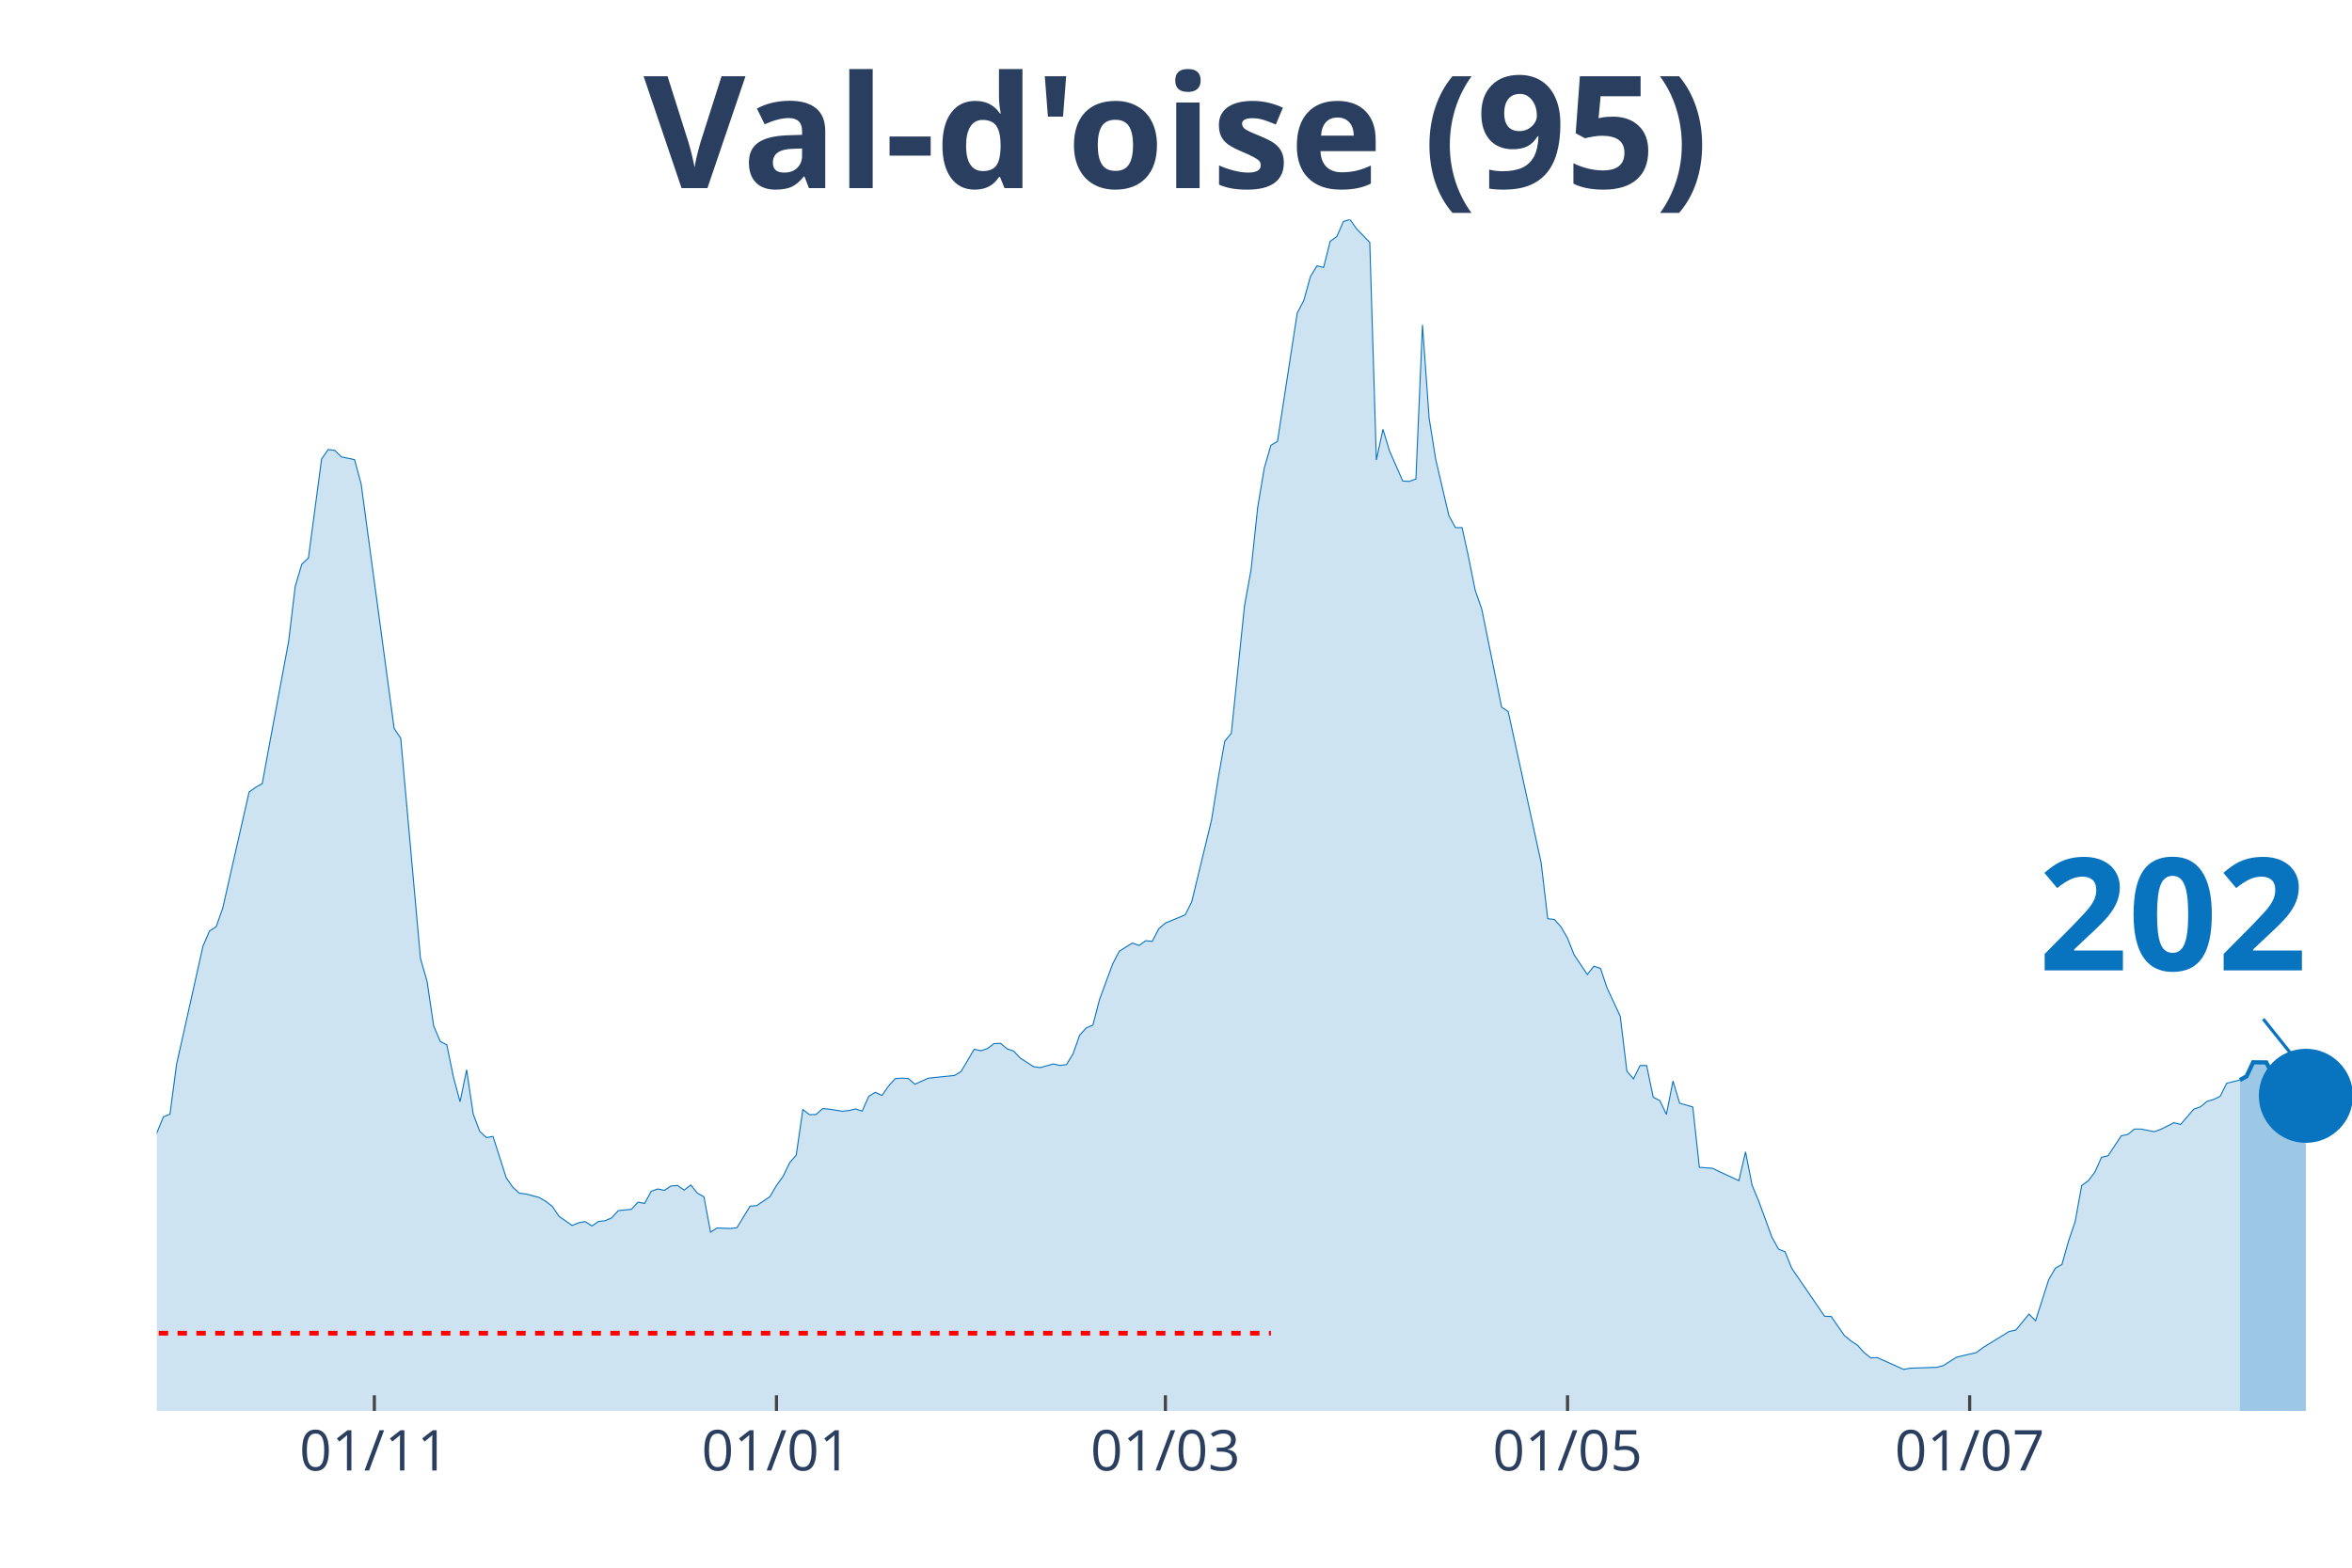
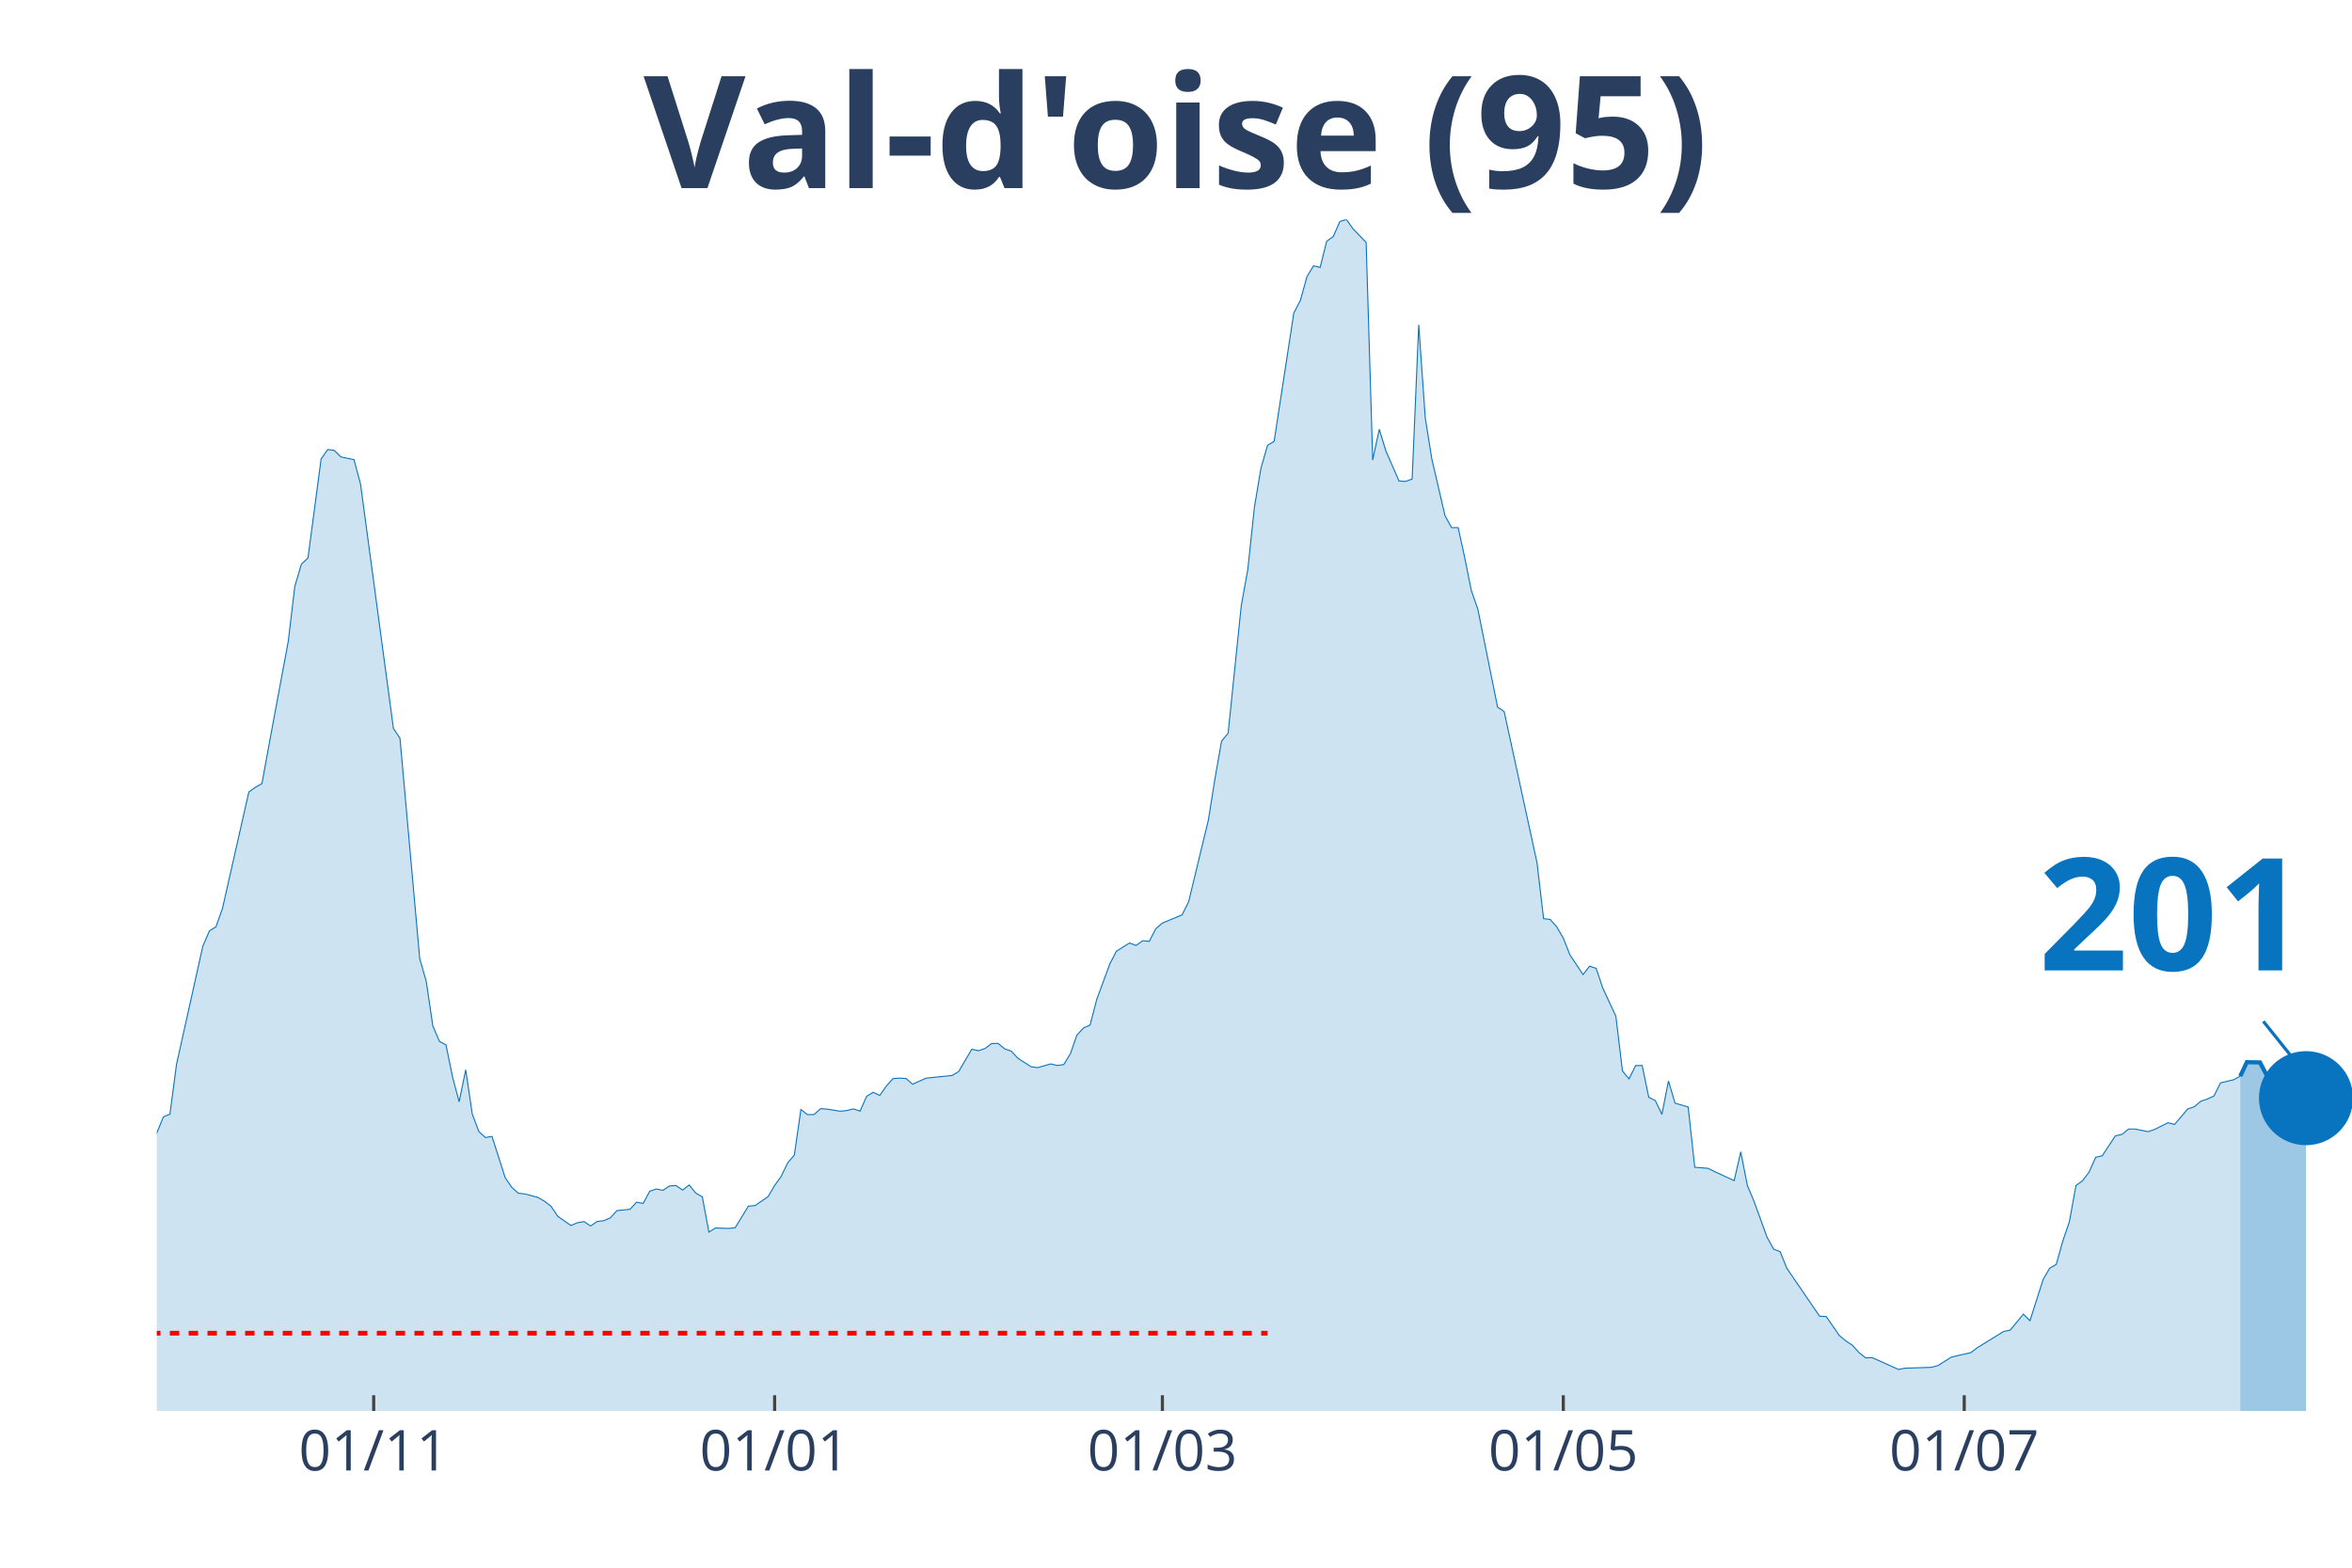
<svg xmlns="http://www.w3.org/2000/svg" class="main-svg" width="1125" height="750" style="" viewBox="0 0 750 500">
  <rect x="0" y="0" width="750" height="500" style="fill: rgb(0, 0, 0); fill-opacity: 0;" />
-   <defs id="defs-4e0688">
+   <defs id="defs-5e8b7c">
    <g class="clips">
-       <clipPath id="clip4e0688xyplot" class="plotclip">
+       <clipPath id="clip5e8b7cxyplot" class="plotclip">
        <rect width="700" height="380" />
      </clipPath>
-       <clipPath class="axesclip" id="clip4e0688x">
+       <clipPath class="axesclip" id="clip5e8b7cx">
        <rect x="50" y="0" width="700" height="500" />
      </clipPath>
-       <clipPath class="axesclip" id="clip4e0688y">
+       <clipPath class="axesclip" id="clip5e8b7cy">
        <rect x="0" y="70" width="750" height="380" />
      </clipPath>
-       <clipPath class="axesclip" id="clip4e0688xy">
+       <clipPath class="axesclip" id="clip5e8b7cxy">
        <rect x="50" y="70" width="700" height="380" />
      </clipPath>
    </g>
    <g class="gradients" />
  </defs>
  <g class="bglayer">
    <rect class="bg" x="50" y="70" width="700" height="380" style="fill: rgb(0, 0, 0); fill-opacity: 0; stroke-width: 0;" />
  </g>
  <g class="layer-below">
    <g class="imagelayer" />
    <g class="shapelayer" />
  </g>
  <g class="cartesianlayer">
    <g class="subplot xy">
      <g class="layer-subplot">
        <g class="shapelayer" />
        <g class="imagelayer" />
      </g>
      <g class="gridlayer">
        <g class="x">
-           <path class="xgrid crisp" transform="translate(119.37,0)" d="M0,70v380" style="stroke: rgb(255, 255, 255); stroke-opacity: 1; stroke-width: 1px;" />
-           <path class="xgrid crisp" transform="translate(247.6,0)" d="M0,70v380" style="stroke: rgb(255, 255, 255); stroke-opacity: 1; stroke-width: 1px;" />
-           <path class="xgrid crisp" transform="translate(371.62,0)" d="M0,70v380" style="stroke: rgb(255, 255, 255); stroke-opacity: 1; stroke-width: 1px;" />
-           <path class="xgrid crisp" transform="translate(499.85,0)" d="M0,70v380" style="stroke: rgb(255, 255, 255); stroke-opacity: 1; stroke-width: 1px;" />
-           <path class="xgrid crisp" transform="translate(628.08,0)" d="M0,70v380" style="stroke: rgb(255, 255, 255); stroke-opacity: 1; stroke-width: 1px;" />
+           <path class="xgrid crisp" transform="translate(119.16,0)" d="M0,70v380" style="stroke: rgb(255, 255, 255); stroke-opacity: 1; stroke-width: 1px;" />
+           <path class="xgrid crisp" transform="translate(247.01,0)" d="M0,70v380" style="stroke: rgb(255, 255, 255); stroke-opacity: 1; stroke-width: 1px;" />
+           <path class="xgrid crisp" transform="translate(370.66,0)" d="M0,70v380" style="stroke: rgb(255, 255, 255); stroke-opacity: 1; stroke-width: 1px;" />
+           <path class="xgrid crisp" transform="translate(498.5,0)" d="M0,70v380" style="stroke: rgb(255, 255, 255); stroke-opacity: 1; stroke-width: 1px;" />
+           <path class="xgrid crisp" transform="translate(626.35,0)" d="M0,70v380" style="stroke: rgb(255, 255, 255); stroke-opacity: 1; stroke-width: 1px;" />
        </g>
        <g class="y" />
      </g>
      <g class="zerolinelayer" />
      <path class="xlines-below" />
      <path class="ylines-below" />
      <g class="overlines-below" />
      <g class="xaxislayer-below" />
      <g class="yaxislayer-below" />
      <g class="overaxes-below" />
-       <g class="plot" transform="translate(50, 70)" clip-path="url('#clip4e0688xyplot')">
+       <g class="plot" transform="translate(50, 70)" clip-path="url('#clip5e8b7cxyplot')">
        <g class="scatterlayer mlayer">
-           <g class="trace scatter trace62c1d1" style="stroke-miterlimit: 2;">
+           <g class="trace scatter trace816ab5" style="stroke-miterlimit: 2;">
            <g class="fills">
              <g>
-                 <path class="js-fill" d="M664.26,380L-285.89,380L-285.89,372.37L-275.38,372.57L-273.27,373.33L-220.72,375.07L-218.62,374.8L-170.27,375.59L-168.17,376.35L-151.35,370.39L-149.25,369.87L-132.43,369.59L-130.33,369.51L-121.92,368L-119.82,367.17L-111.41,365.9L-109.31,365.98L-105.11,364.59L-103,363.44L-98.8,363.47L-96.7,361.29L-81.98,352.31L-79.88,349.97L-75.68,345.16L-73.57,343.22L-69.37,343.18L-67.27,339.84L-56.76,330.34L-54.65,329.99L-44.14,316.52L-42.04,317.59L-39.94,317.43L-37.84,313.46L-27.33,297.02L-25.23,296.94L-21.02,295.98L-18.92,298.41L-16.82,300.31L-14.71,299.8L-12.61,302.02L-10.51,302.58L-8.41,305.4L-6.31,304.64L-4.2,301.62L-2.1,296.5L2.1,286.21L4.2,285.34L6.31,269.41L8.41,260.07L14.71,231.79L16.82,226.9L18.92,225.59L21.02,219.67L29.43,182.61L31.53,181.1L33.63,179.91L35.74,168.39L42.04,134.55L44.14,117.03L46.25,109.92L48.35,107.97L52.55,76.39L54.65,73.37L56.76,73.65L58.86,75.71L63.06,76.59L65.17,84.41L75.68,162.31L77.78,165.45L84.08,235.68L86.19,243.03L88.29,257.21L90.39,262.14L92.49,263.25L94.59,273.5L96.7,281.4L98.8,271.2L100.9,285.34L103,290.86L105.11,292.81L107.21,292.45L111.41,305.6L113.51,308.66L115.62,310.56L117.72,310.8L121.92,311.91L124.02,313.14L126.13,314.77L128.23,317.91L132.43,320.85L134.53,319.98L136.64,319.62L138.74,321.01L140.84,319.58L142.94,319.34L145.05,318.43L147.15,316.12L151.35,315.69L153.45,313.42L155.56,313.82L157.66,309.93L159.76,309.21L161.86,309.65L163.96,308.26L166.07,308.1L168.17,309.57L170.27,307.94L172.37,310.52L174.47,311.71L176.58,322.96L178.68,321.65L182.88,321.8L184.98,321.57L189.19,314.69L191.29,314.53L195.5,311.67L197.6,308.1L199.7,305.2L201.8,300.83L203.9,298.41L206.01,283.87L208.11,285.5L210.21,285.46L212.31,283.59L214.41,283.75L218.62,284.42L220.72,284.19L222.82,283.67L224.92,284.38L227.03,279.66L229.13,278.39L231.23,279.38L233.33,276.4L235.44,274.02L237.54,273.86L239.64,273.98L241.74,275.8L245.95,273.9L248.05,273.66L254.35,273.02L256.46,271.75L260.66,264.64L262.76,265.12L264.86,264.44L266.97,262.85L269.07,262.77L271.17,264.52L273.27,265.24L275.38,267.5L279.58,270.2L281.68,270.52L285.89,269.33L287.99,269.81L290.09,269.53L292.19,266.07L294.29,260.11L296.4,257.85L298.5,256.93L300.6,248.83L304.8,237.43L306.91,233.38L311.11,230.76L313.21,231.55L315.32,230.04L317.42,230.24L319.52,226.19L321.62,224.4L327.93,221.78L330.03,217.57L336.34,191.51L338.44,178.32L340.54,166.4L342.64,163.86L346.85,123.18L348.95,111.62L351.05,91.8L353.15,79.29L355.26,72.02L357.36,70.75L363.66,29.83L365.77,25.78L367.87,18.19L369.97,14.78L372.07,15.29L374.17,6.95L376.28,5.44L378.38,0.64L380.48,0L382.58,2.98L386.79,7.31L388.89,76.71L390.99,66.93L393.09,73.81L397.3,83.42L399.4,83.54L401.5,82.78L403.6,33.61L405.71,63.32L407.81,76.47L412.01,94.46L414.11,98.28L416.22,98.28L418.32,107.85L420.42,118.3L422.52,124.34L428.83,155.52L430.93,156.95L441.44,205.17L443.54,223.01L445.65,223.25L447.75,225.59L449.85,229.21L451.95,234.53L456.16,240.81L458.26,238.15L460.36,238.86L462.46,245.1L466.67,254.15L468.77,271.59L470.87,274.1L472.97,269.85L475.08,269.85L477.18,279.97L479.28,281.01L481.38,285.42L483.48,274.77L485.59,281.84L489.79,283.07L491.89,302.3L496.1,302.62L498.2,303.65L504.5,306.55L506.61,297.37L508.71,308.06L510.81,313.07L515.02,324.58L517.12,328.4L519.22,329.23L521.32,334.48L531.83,349.81L533.93,349.89L538.14,355.97L540.24,357.68L542.34,359.07L544.44,361.41L546.55,363.08L548.65,363L557.06,366.77L559.16,366.37L567.57,366.1L569.67,365.54L573.87,362.88L575.98,362.36L580.18,361.41L582.28,359.82L590.69,354.66L592.79,354.22L597,349.13L599.1,351.24L603.3,338.09L605.41,334.48L607.51,333.28L609.61,325.82L611.71,319.66L613.81,308.1L615.92,306.59L618.02,303.81L620.12,299.12L622.22,298.61L626.43,292.25L628.53,291.81L630.63,290.1L632.73,290.1L636.94,290.94L639.04,290.18L643.24,288.08L645.35,288.63L649.55,283.75L651.65,283.03L653.75,281.29L655.86,280.65L657.96,279.66L660.06,275.49L664.26,274.45" style="fill: rgb(8, 115, 191); fill-opacity: 0.2; stroke-width: 0;" />
+                 <path class="js-fill" d="M664.37,380L-285.03,380L-285.03,372.37L-274.55,372.57L-272.46,373.33L-220.06,375.07L-217.96,374.8L-169.76,375.59L-167.66,376.35L-150.9,370.39L-148.8,369.87L-132.04,369.59L-129.94,369.51L-121.56,368L-119.46,367.17L-111.08,365.9L-108.98,365.98L-104.79,364.59L-102.69,363.44L-98.5,363.47L-96.41,361.29L-81.74,352.31L-79.64,349.97L-75.45,345.16L-73.35,343.22L-69.16,343.18L-67.07,339.84L-56.59,330.34L-54.49,329.99L-44.01,316.52L-41.92,317.59L-39.82,317.43L-37.72,313.46L-27.25,297.02L-25.15,296.94L-20.96,295.98L-18.86,298.41L-16.77,300.31L-14.67,299.8L-12.57,302.02L-10.48,302.58L-8.38,305.4L-6.29,304.64L-4.19,301.62L-2.1,296.5L2.1,286.21L4.19,285.34L6.29,269.41L8.38,260.07L14.67,231.79L16.77,226.9L18.86,225.59L20.96,219.67L29.34,182.61L31.44,181.1L33.53,179.91L35.63,168.39L41.92,134.55L44.01,117.03L46.11,109.92L48.2,107.97L52.4,76.39L54.49,73.37L56.59,73.65L58.68,75.71L62.87,76.59L64.97,84.41L75.45,162.31L77.54,165.45L83.83,235.68L85.93,243.03L88.02,257.21L90.12,262.14L92.22,263.25L94.31,273.5L96.41,281.4L98.5,271.2L100.6,285.34L102.69,290.86L104.79,292.81L106.89,292.45L111.08,305.6L113.17,308.66L115.27,310.56L117.37,310.8L121.56,311.91L123.65,313.14L125.75,314.77L127.84,317.91L132.04,320.85L134.13,319.98L136.23,319.62L138.32,321.01L140.42,319.58L142.51,319.34L144.61,318.43L146.71,316.12L150.9,315.69L152.99,313.42L155.09,313.82L157.19,309.93L159.28,309.21L161.38,309.65L163.47,308.26L165.57,308.1L167.66,309.57L169.76,307.94L171.86,310.52L173.95,311.71L176.05,322.96L178.14,321.65L182.34,321.8L184.43,321.57L188.62,314.69L190.72,314.53L194.91,311.67L197.01,308.1L199.1,305.2L201.2,300.83L203.29,298.41L205.39,283.87L207.49,285.5L209.58,285.46L211.68,283.59L213.77,283.75L217.96,284.42L220.06,284.19L222.16,283.67L224.25,284.38L226.35,279.66L228.44,278.39L230.54,279.38L232.63,276.4L234.73,274.02L236.83,273.86L238.92,273.98L241.02,275.8L245.21,273.9L247.31,273.66L253.59,273.02L255.69,271.75L259.88,264.64L261.98,265.12L264.07,264.44L266.17,262.85L268.26,262.77L270.36,264.52L272.46,265.24L274.55,267.5L278.74,270.2L280.84,270.52L285.03,269.33L287.13,269.81L289.22,269.53L291.32,266.07L293.41,260.11L295.51,257.85L297.6,256.93L299.7,248.83L303.89,237.43L305.99,233.38L310.18,230.76L312.28,231.55L314.37,230.04L316.47,230.24L318.56,226.19L320.66,224.4L326.95,221.78L329.04,217.57L335.33,191.51L337.43,178.32L339.52,166.4L341.62,163.86L345.81,123.18L347.9,111.62L350,91.8L352.1,79.29L354.19,72.02L356.29,70.75L362.57,29.83L364.67,25.78L366.77,18.19L368.86,14.78L370.96,15.29L373.05,6.95L375.15,5.44L377.25,0.64L379.34,0L381.44,2.98L385.63,7.31L387.72,76.71L389.82,66.93L391.92,73.81L396.11,83.42L398.2,83.54L400.3,82.78L402.4,33.61L404.49,63.32L406.59,76.47L410.78,94.46L412.87,98.28L414.97,98.28L417.07,107.85L419.16,118.3L421.26,124.34L427.54,155.52L429.64,156.95L440.12,205.17L442.22,223.01L444.31,223.25L446.41,225.59L448.5,229.21L450.6,234.53L454.79,240.81L456.89,238.15L458.98,238.86L461.08,245.1L465.27,254.15L467.37,271.59L469.46,274.1L471.56,269.85L473.65,269.85L475.75,279.97L477.84,281.01L479.94,285.42L482.04,274.77L484.13,281.84L488.32,283.07L490.42,302.3L494.61,302.62L496.71,303.65L502.99,306.55L505.09,297.37L507.19,308.06L509.28,313.07L513.47,324.58L515.57,328.4L517.66,329.23L519.76,334.48L530.24,349.81L532.34,349.89L536.53,355.97L538.62,357.68L540.72,359.07L542.81,361.41L544.91,363.08L547.01,363L555.39,366.77L557.49,366.37L565.87,366.1L567.96,365.54L572.16,362.88L574.25,362.36L578.44,361.41L580.54,359.82L588.92,354.66L591.02,354.22L595.21,349.13L597.31,351.24L601.5,338.09L603.59,334.48L605.69,333.28L607.78,325.82L609.88,319.66L611.98,308.1L614.07,306.59L616.17,303.81L618.26,299.12L620.36,298.61L624.55,292.25L626.65,291.81L628.74,290.1L630.84,290.1L635.03,290.94L637.13,290.18L641.32,288.08L643.41,288.63L647.6,283.71L649.7,282.99L651.8,281.21L653.89,280.53L655.99,279.54L658.08,275.37L662.28,274.37L664.37,273.22" style="fill: rgb(8, 115, 191); fill-opacity: 0.2; stroke-width: 0;" />
              </g>
            </g>
            <g class="errorbars" />
            <g class="lines">
-               <path class="js-line" d="M-285.89,372.37L-275.38,372.57L-273.27,373.33L-220.72,375.07L-218.62,374.8L-170.27,375.59L-168.17,376.35L-151.35,370.39L-149.25,369.87L-132.43,369.59L-130.33,369.51L-121.92,368L-119.82,367.17L-111.41,365.9L-109.31,365.98L-105.11,364.59L-103,363.44L-98.8,363.47L-96.7,361.29L-81.98,352.31L-79.88,349.97L-75.68,345.16L-73.57,343.22L-69.37,343.18L-67.27,339.84L-56.76,330.34L-54.65,329.99L-44.14,316.52L-42.04,317.59L-39.94,317.43L-37.84,313.46L-27.33,297.02L-25.23,296.94L-21.02,295.98L-18.92,298.41L-16.82,300.31L-14.71,299.8L-12.61,302.02L-10.51,302.58L-8.41,305.4L-6.31,304.64L-4.2,301.62L-2.1,296.5L2.1,286.21L4.2,285.34L6.31,269.41L8.41,260.07L14.71,231.79L16.82,226.9L18.92,225.59L21.02,219.67L29.43,182.61L31.53,181.1L33.63,179.91L35.74,168.39L42.04,134.55L44.14,117.03L46.25,109.92L48.35,107.97L52.55,76.39L54.65,73.37L56.76,73.65L58.86,75.71L63.06,76.59L65.17,84.41L75.68,162.31L77.78,165.45L84.08,235.68L86.19,243.03L88.29,257.21L90.39,262.14L92.49,263.25L94.59,273.5L96.7,281.4L98.8,271.2L100.9,285.34L103,290.86L105.11,292.81L107.21,292.45L111.41,305.6L113.51,308.66L115.62,310.56L117.72,310.8L121.92,311.91L124.02,313.14L126.13,314.77L128.23,317.91L132.43,320.85L134.53,319.98L136.64,319.62L138.74,321.01L140.84,319.58L142.94,319.34L145.05,318.43L147.15,316.12L151.35,315.69L153.45,313.42L155.56,313.82L157.66,309.93L159.76,309.21L161.86,309.65L163.96,308.26L166.07,308.1L168.17,309.57L170.27,307.94L172.37,310.52L174.47,311.71L176.58,322.96L178.68,321.65L182.88,321.8L184.98,321.57L189.19,314.69L191.29,314.53L195.5,311.67L197.6,308.1L199.7,305.2L201.8,300.83L203.9,298.41L206.01,283.87L208.11,285.5L210.21,285.46L212.31,283.59L214.41,283.75L218.62,284.42L220.72,284.19L222.82,283.67L224.92,284.38L227.03,279.66L229.13,278.39L231.23,279.38L233.33,276.4L235.44,274.02L237.54,273.86L239.64,273.98L241.74,275.8L245.95,273.9L248.05,273.66L254.35,273.02L256.46,271.75L260.66,264.64L262.76,265.12L264.86,264.44L266.97,262.85L269.07,262.77L271.17,264.52L273.27,265.24L275.38,267.5L279.58,270.2L281.68,270.52L285.89,269.33L287.99,269.81L290.09,269.53L292.19,266.07L294.29,260.11L296.4,257.85L298.5,256.93L300.6,248.83L304.8,237.43L306.91,233.38L311.11,230.76L313.21,231.55L315.32,230.04L317.42,230.24L319.52,226.19L321.62,224.4L327.93,221.78L330.03,217.57L336.34,191.51L338.44,178.32L340.54,166.4L342.64,163.86L346.85,123.18L348.95,111.62L351.05,91.8L353.15,79.29L355.26,72.02L357.36,70.75L363.66,29.83L365.77,25.78L367.87,18.19L369.97,14.78L372.07,15.29L374.17,6.95L376.28,5.44L378.38,0.64L380.48,0L382.58,2.98L386.79,7.31L388.89,76.71L390.99,66.93L393.09,73.81L397.3,83.42L399.4,83.54L401.5,82.78L403.6,33.61L405.71,63.32L407.81,76.47L412.01,94.46L414.11,98.28L416.22,98.28L418.32,107.85L420.42,118.3L422.52,124.34L428.83,155.52L430.93,156.95L441.44,205.17L443.54,223.01L445.65,223.25L447.75,225.59L449.85,229.21L451.95,234.53L456.16,240.81L458.26,238.15L460.36,238.86L462.46,245.1L466.67,254.15L468.77,271.59L470.87,274.1L472.97,269.85L475.08,269.85L477.18,279.97L479.28,281.01L481.38,285.42L483.48,274.77L485.59,281.84L489.79,283.07L491.89,302.3L496.1,302.62L498.2,303.65L504.5,306.55L506.61,297.37L508.71,308.06L510.81,313.07L515.02,324.58L517.12,328.4L519.22,329.23L521.32,334.48L531.83,349.81L533.93,349.89L538.14,355.97L540.24,357.68L542.34,359.07L544.44,361.41L546.55,363.08L548.65,363L557.06,366.77L559.16,366.37L567.57,366.1L569.67,365.54L573.87,362.88L575.98,362.36L580.18,361.41L582.28,359.82L590.69,354.66L592.79,354.22L597,349.13L599.1,351.24L603.3,338.09L605.41,334.48L607.51,333.28L609.61,325.82L611.71,319.66L613.81,308.1L615.92,306.59L618.02,303.81L620.12,299.12L622.22,298.61L626.43,292.25L628.53,291.81L630.63,290.1L632.73,290.1L636.94,290.94L639.04,290.18L643.24,288.08L645.35,288.63L649.55,283.75L651.65,283.03L653.75,281.29L655.86,280.65L657.96,279.66L660.06,275.49L664.26,274.45" style="vector-effect: non-scaling-stroke; fill: none; stroke: rgb(8, 115, 191); stroke-opacity: 1; stroke-width: 0.5px; opacity: 1;" />
+               <path class="js-line" d="M-285.03,372.37L-274.55,372.57L-272.46,373.33L-220.06,375.07L-217.96,374.8L-169.76,375.59L-167.66,376.35L-150.9,370.39L-148.8,369.87L-132.04,369.59L-129.94,369.51L-121.56,368L-119.46,367.17L-111.08,365.9L-108.98,365.98L-104.79,364.59L-102.69,363.44L-98.5,363.47L-96.41,361.29L-81.74,352.31L-79.64,349.97L-75.45,345.16L-73.35,343.22L-69.16,343.18L-67.07,339.84L-56.59,330.34L-54.49,329.99L-44.01,316.52L-41.92,317.59L-39.82,317.43L-37.72,313.46L-27.25,297.02L-25.15,296.94L-20.96,295.98L-18.86,298.41L-16.77,300.31L-14.67,299.8L-12.57,302.02L-10.48,302.58L-8.38,305.4L-6.29,304.64L-4.19,301.62L-2.1,296.5L2.1,286.21L4.19,285.34L6.29,269.41L8.38,260.07L14.67,231.79L16.77,226.9L18.86,225.59L20.96,219.67L29.34,182.61L31.44,181.1L33.53,179.91L35.63,168.39L41.92,134.55L44.01,117.03L46.11,109.92L48.2,107.97L52.4,76.39L54.49,73.37L56.59,73.65L58.68,75.71L62.87,76.59L64.97,84.41L75.45,162.31L77.54,165.45L83.83,235.68L85.93,243.03L88.02,257.21L90.12,262.14L92.22,263.25L94.31,273.5L96.41,281.4L98.5,271.2L100.6,285.34L102.69,290.86L104.79,292.81L106.89,292.45L111.08,305.6L113.17,308.66L115.27,310.56L117.37,310.8L121.56,311.91L123.65,313.14L125.75,314.77L127.84,317.91L132.04,320.85L134.13,319.98L136.23,319.62L138.32,321.01L140.42,319.58L142.51,319.34L144.61,318.43L146.71,316.12L150.9,315.69L152.99,313.42L155.09,313.82L157.19,309.93L159.28,309.21L161.38,309.65L163.47,308.26L165.57,308.1L167.66,309.57L169.76,307.94L171.86,310.52L173.95,311.71L176.05,322.96L178.14,321.65L182.34,321.8L184.43,321.57L188.62,314.69L190.72,314.53L194.91,311.67L197.01,308.1L199.1,305.2L201.2,300.83L203.29,298.41L205.39,283.87L207.49,285.5L209.58,285.46L211.68,283.59L213.77,283.75L217.96,284.42L220.06,284.19L222.16,283.67L224.25,284.38L226.35,279.66L228.44,278.39L230.54,279.38L232.63,276.4L234.73,274.02L236.83,273.86L238.92,273.98L241.02,275.8L245.21,273.9L247.31,273.66L253.59,273.02L255.69,271.75L259.88,264.64L261.98,265.12L264.07,264.44L266.17,262.85L268.26,262.77L270.36,264.52L272.46,265.24L274.55,267.5L278.74,270.2L280.84,270.52L285.03,269.33L287.13,269.81L289.22,269.53L291.32,266.07L293.41,260.11L295.51,257.85L297.6,256.93L299.7,248.83L303.89,237.43L305.99,233.38L310.18,230.76L312.28,231.55L314.37,230.04L316.47,230.24L318.56,226.19L320.66,224.4L326.95,221.78L329.04,217.57L335.33,191.51L337.43,178.32L339.52,166.4L341.62,163.86L345.81,123.18L347.9,111.62L350,91.8L352.1,79.29L354.19,72.02L356.29,70.75L362.57,29.83L364.67,25.78L366.77,18.19L368.86,14.78L370.96,15.29L373.05,6.95L375.15,5.44L377.25,0.64L379.34,0L381.44,2.98L385.63,7.31L387.72,76.71L389.82,66.93L391.92,73.81L396.11,83.42L398.2,83.54L400.3,82.78L402.4,33.61L404.49,63.32L406.59,76.47L410.78,94.46L412.87,98.28L414.97,98.28L417.07,107.85L419.16,118.3L421.26,124.34L427.54,155.52L429.64,156.95L440.12,205.17L442.22,223.01L444.31,223.25L446.41,225.59L448.5,229.21L450.6,234.53L454.79,240.81L456.89,238.15L458.98,238.86L461.08,245.1L465.27,254.15L467.37,271.59L469.46,274.1L471.56,269.85L473.65,269.85L475.75,279.97L477.84,281.01L479.94,285.42L482.04,274.77L484.13,281.84L488.32,283.07L490.42,302.3L494.61,302.62L496.71,303.65L502.99,306.55L505.09,297.37L507.19,308.06L509.28,313.07L513.47,324.58L515.57,328.4L517.66,329.23L519.76,334.48L530.24,349.81L532.34,349.89L536.53,355.97L538.62,357.68L540.72,359.07L542.81,361.41L544.91,363.08L547.01,363L555.39,366.77L557.49,366.37L565.87,366.1L567.96,365.54L572.16,362.88L574.25,362.36L578.44,361.41L580.54,359.82L588.92,354.66L591.02,354.22L595.21,349.13L597.31,351.24L601.5,338.09L603.59,334.48L605.69,333.28L607.78,325.82L609.88,319.66L611.98,308.1L614.07,306.59L616.17,303.81L618.26,299.12L620.36,298.61L624.55,292.25L626.65,291.81L628.74,290.1L630.84,290.1L635.03,290.94L637.13,290.18L641.32,288.08L643.41,288.63L647.6,283.71L649.7,282.99L651.8,281.21L653.89,280.53L655.99,279.54L658.08,275.37L662.28,274.37L664.37,273.22" style="vector-effect: non-scaling-stroke; fill: none; stroke: rgb(8, 115, 191); stroke-opacity: 1; stroke-width: 0.5px; opacity: 1;" />
            </g>
            <g class="points" />
            <g class="text" />
          </g>
-           <g class="trace scatter trace69c1c2" style="stroke-miterlimit: 2;">
+           <g class="trace scatter tracea425da" style="stroke-miterlimit: 2;">
            <g class="fills">
              <g>
-                 <path class="js-fill" d="M685.29,380L664.26,380L664.26,274.45L666.37,273.3L668.47,268.81L672.67,268.85L674.77,272.86L676.88,273.7L678.98,275.72L681.08,276.8L683.18,279.26L685.29,279.5" style="fill: rgb(8, 115, 191); fill-opacity: 0.4; stroke-width: 0;" />
+                 <path class="js-fill" d="M685.33,380L664.37,380L664.37,273.22L666.47,268.77L668.56,268.81L670.66,268.85L672.75,272.86L674.85,273.7L676.95,275.68L679.04,276.76L681.14,279.22L685.33,280.25" style="fill: rgb(8, 115, 191); fill-opacity: 0.4; stroke-width: 0;" />
              </g>
            </g>
            <g class="errorbars" />
            <g class="lines">
-               <path class="js-line" d="M664.26,274.45L666.37,273.3L668.47,268.81L672.67,268.85L674.77,272.86L676.88,273.7L678.98,275.72L681.08,276.8L683.18,279.26L685.29,279.5" style="vector-effect: non-scaling-stroke; fill: none; stroke: rgb(8, 115, 191); stroke-opacity: 1; stroke-width: 2px; opacity: 1;" />
+               <path class="js-line" d="M664.37,273.22L666.47,268.77L668.56,268.81L670.66,268.85L672.75,272.86L674.85,273.7L676.95,275.68L679.04,276.76L681.14,279.22L685.33,280.25" style="vector-effect: non-scaling-stroke; fill: none; stroke: rgb(8, 115, 191); stroke-opacity: 1; stroke-width: 2px; opacity: 1;" />
            </g>
            <g class="points" />
            <g class="text" />
          </g>
-           <g class="trace scatter tracefcc47f" style="stroke-miterlimit: 2; opacity: 1;">
+           <g class="trace scatter trace8a7138" style="stroke-miterlimit: 2; opacity: 1;">
            <g class="fills" />
            <g class="errorbars" />
            <g class="lines" />
            <g class="points">
-               <path class="point" transform="translate(685.29,279.5)" d="M15,0A15,15 0 1,1 0,-15A15,15 0 0,1 15,0Z" style="opacity: 1; stroke-width: 0px; fill: rgb(8, 115, 191); fill-opacity: 1;" />
+               <path class="point" transform="translate(685.33,280.25)" d="M15,0A15,15 0 1,1 0,-15A15,15 0 0,1 15,0Z" style="opacity: 1; stroke-width: 0px; fill: rgb(8, 115, 191); fill-opacity: 1;" />
            </g>
            <g class="text" />
          </g>
        </g>
      </g>
      <g class="overplot" />
      <path class="xlines-above crisp" style="fill: none; stroke-width: 1px; stroke: rgb(0, 0, 0); stroke-opacity: 0;" d="" />
      <path class="ylines-above crisp" style="fill: none;" d="M0,0" />
      <g class="overlines-above" />
      <g class="xaxislayer-above">
-         <path class="xtick ticks crisp" d="M0,450v-5" transform="translate(119.37,0)" style="stroke: rgb(68, 68, 68); stroke-opacity: 1; stroke-width: 1px;" />
-         <path class="xtick ticks crisp" d="M0,450v-5" transform="translate(247.6,0)" style="stroke: rgb(68, 68, 68); stroke-opacity: 1; stroke-width: 1px;" />
-         <path class="xtick ticks crisp" d="M0,450v-5" transform="translate(371.62,0)" style="stroke: rgb(68, 68, 68); stroke-opacity: 1; stroke-width: 1px;" />
-         <path class="xtick ticks crisp" d="M0,450v-5" transform="translate(499.85,0)" style="stroke: rgb(68, 68, 68); stroke-opacity: 1; stroke-width: 1px;" />
-         <path class="xtick ticks crisp" d="M0,450v-5" transform="translate(628.08,0)" style="stroke: rgb(68, 68, 68); stroke-opacity: 1; stroke-width: 1px;" />
+         <path class="xtick ticks crisp" d="M0,450v-5" transform="translate(119.16,0)" style="stroke: rgb(68, 68, 68); stroke-opacity: 1; stroke-width: 1px;" />
+         <path class="xtick ticks crisp" d="M0,450v-5" transform="translate(247.01,0)" style="stroke: rgb(68, 68, 68); stroke-opacity: 1; stroke-width: 1px;" />
+         <path class="xtick ticks crisp" d="M0,450v-5" transform="translate(370.66,0)" style="stroke: rgb(68, 68, 68); stroke-opacity: 1; stroke-width: 1px;" />
+         <path class="xtick ticks crisp" d="M0,450v-5" transform="translate(498.5,0)" style="stroke: rgb(68, 68, 68); stroke-opacity: 1; stroke-width: 1px;" />
+         <path class="xtick ticks crisp" d="M0,450v-5" transform="translate(626.35,0)" style="stroke: rgb(68, 68, 68); stroke-opacity: 1; stroke-width: 1px;" />
        <g class="xtick">
-           <text text-anchor="middle" x="0" y="469" transform="translate(119.37,0)" style="font-family: 'Open Sans', verdana, arial, sans-serif; font-size: 18px; fill: rgb(42, 63, 95); fill-opacity: 1; white-space: pre;">01/11</text>
+           <text text-anchor="middle" x="0" y="469" transform="translate(119.16,0)" style="font-family: 'Open Sans', verdana, arial, sans-serif; font-size: 18px; fill: rgb(42, 63, 95); fill-opacity: 1; white-space: pre;">01/11</text>
        </g>
        <g class="xtick">
-           <text text-anchor="middle" x="0" y="469" transform="translate(247.6,0)" style="font-family: 'Open Sans', verdana, arial, sans-serif; font-size: 18px; fill: rgb(42, 63, 95); fill-opacity: 1; white-space: pre;">01/01</text>
+           <text text-anchor="middle" x="0" y="469" transform="translate(247.01,0)" style="font-family: 'Open Sans', verdana, arial, sans-serif; font-size: 18px; fill: rgb(42, 63, 95); fill-opacity: 1; white-space: pre;">01/01</text>
        </g>
        <g class="xtick">
-           <text text-anchor="middle" x="0" y="469" transform="translate(371.62,0)" style="font-family: 'Open Sans', verdana, arial, sans-serif; font-size: 18px; fill: rgb(42, 63, 95); fill-opacity: 1; white-space: pre;">01/03</text>
+           <text text-anchor="middle" x="0" y="469" transform="translate(370.66,0)" style="font-family: 'Open Sans', verdana, arial, sans-serif; font-size: 18px; fill: rgb(42, 63, 95); fill-opacity: 1; white-space: pre;">01/03</text>
        </g>
        <g class="xtick">
-           <text text-anchor="middle" x="0" y="469" transform="translate(499.85,0)" style="font-family: 'Open Sans', verdana, arial, sans-serif; font-size: 18px; fill: rgb(42, 63, 95); fill-opacity: 1; white-space: pre;">01/05</text>
+           <text text-anchor="middle" x="0" y="469" transform="translate(498.5,0)" style="font-family: 'Open Sans', verdana, arial, sans-serif; font-size: 18px; fill: rgb(42, 63, 95); fill-opacity: 1; white-space: pre;">01/05</text>
        </g>
        <g class="xtick">
-           <text text-anchor="middle" x="0" y="469" transform="translate(628.08,0)" style="font-family: 'Open Sans', verdana, arial, sans-serif; font-size: 18px; fill: rgb(42, 63, 95); fill-opacity: 1; white-space: pre;">01/07</text>
+           <text text-anchor="middle" x="0" y="469" transform="translate(626.35,0)" style="font-family: 'Open Sans', verdana, arial, sans-serif; font-size: 18px; fill: rgb(42, 63, 95); fill-opacity: 1; white-space: pre;">01/07</text>
        </g>
      </g>
      <g class="yaxislayer-above" />
      <g class="overaxes-above" />
    </g>
  </g>
  <g class="polarlayer" />
  <g class="ternarylayer" />
  <g class="geolayer" />
  <g class="funnelarealayer" />
  <g class="pielayer" />
  <g class="treemaplayer" />
  <g class="sunburstlayer" />
  <g class="glimages" />
-   <defs id="topdefs-4e0688">
+   <defs id="topdefs-5e8b7c">
    <g class="clips" />
  </defs>
  <g class="layer-above">
    <g class="imagelayer" />
    <g class="shapelayer">
-       <path data-index="0" fill-rule="evenodd" d="M-1131.38,425.21L405.26,425.21" clip-path="url('#clip4e0688xy')" style="opacity: 1; stroke: rgb(255, 0, 0); stroke-opacity: 1; fill: rgb(0, 0, 0); fill-opacity: 0; stroke-dasharray: 3px, 3px; stroke-width: 1.5px;" />
+       <path data-index="0" fill-rule="evenodd" d="M-1127.84,425.21L404.19,425.21" clip-path="url('#clip5e8b7cxy')" style="opacity: 1; stroke: rgb(255, 0, 0); stroke-opacity: 1; fill: rgb(0, 0, 0); fill-opacity: 0; stroke-dasharray: 3px, 3px; stroke-width: 1.5px;" />
    </g>
  </g>
  <g class="infolayer">
    <g class="g-gtitle">
      <text class="gtitle" x="375" y="25" text-anchor="middle" dy="0.7em" style="font-family: 'Open Sans', verdana, arial, sans-serif; font-size: 50px; fill: rgb(42, 63, 95); opacity: 1; font-weight: normal; white-space: pre;">
        <tspan style="font-weight:bold">Val-d'oise (95)</tspan>
      </text>
    </g>
    <g class="g-xtitle" />
    <g class="annotation" data-index="0" style="opacity: 1;">
-       <g class="annotation-text-g" transform="rotate(0,693.29,289.5)">
+       <g class="annotation-text-g" transform="rotate(0,693.33,290.25)">
        <g class="cursor-pointer" transform="translate(635, 254)">
          <rect class="bg" x="0.5" y="0.5" width="115" height="71" style="stroke-width: 1px; stroke: rgb(0, 0, 0); stroke-opacity: 0; fill: rgb(255, 255, 255); fill-opacity: 0.6;" />
          <text class="annotation-text" text-anchor="middle" x="57.812" y="55.5" style="font-family: 'Open Sans', verdana, arial, sans-serif; font-size: 50px; fill: rgb(8, 115, 191); fill-opacity: 1; white-space: pre;">
-             <tspan style="font-weight:bold">202 </tspan>
+             <tspan style="font-weight:bold">201 </tspan>
          </text>
        </g>
      </g>
      <g class="annotation-arrow-g" style="opacity: 1;">
-         <path d="M721.69,325L733.29,339.5" style="stroke-width: 1px; stroke: rgb(8, 115, 191); stroke-opacity: 1; stroke-dasharray: 0px, 0px, 18.569px, 18.569px;" />
+         <path d="M721.73,325.75L733.33,340.25" style="stroke-width: 1px; stroke: rgb(8, 115, 191); stroke-opacity: 1; stroke-dasharray: 0px, 0px, 18.569px, 18.569px;" />
      </g>
    </g>
  </g>
</svg>
